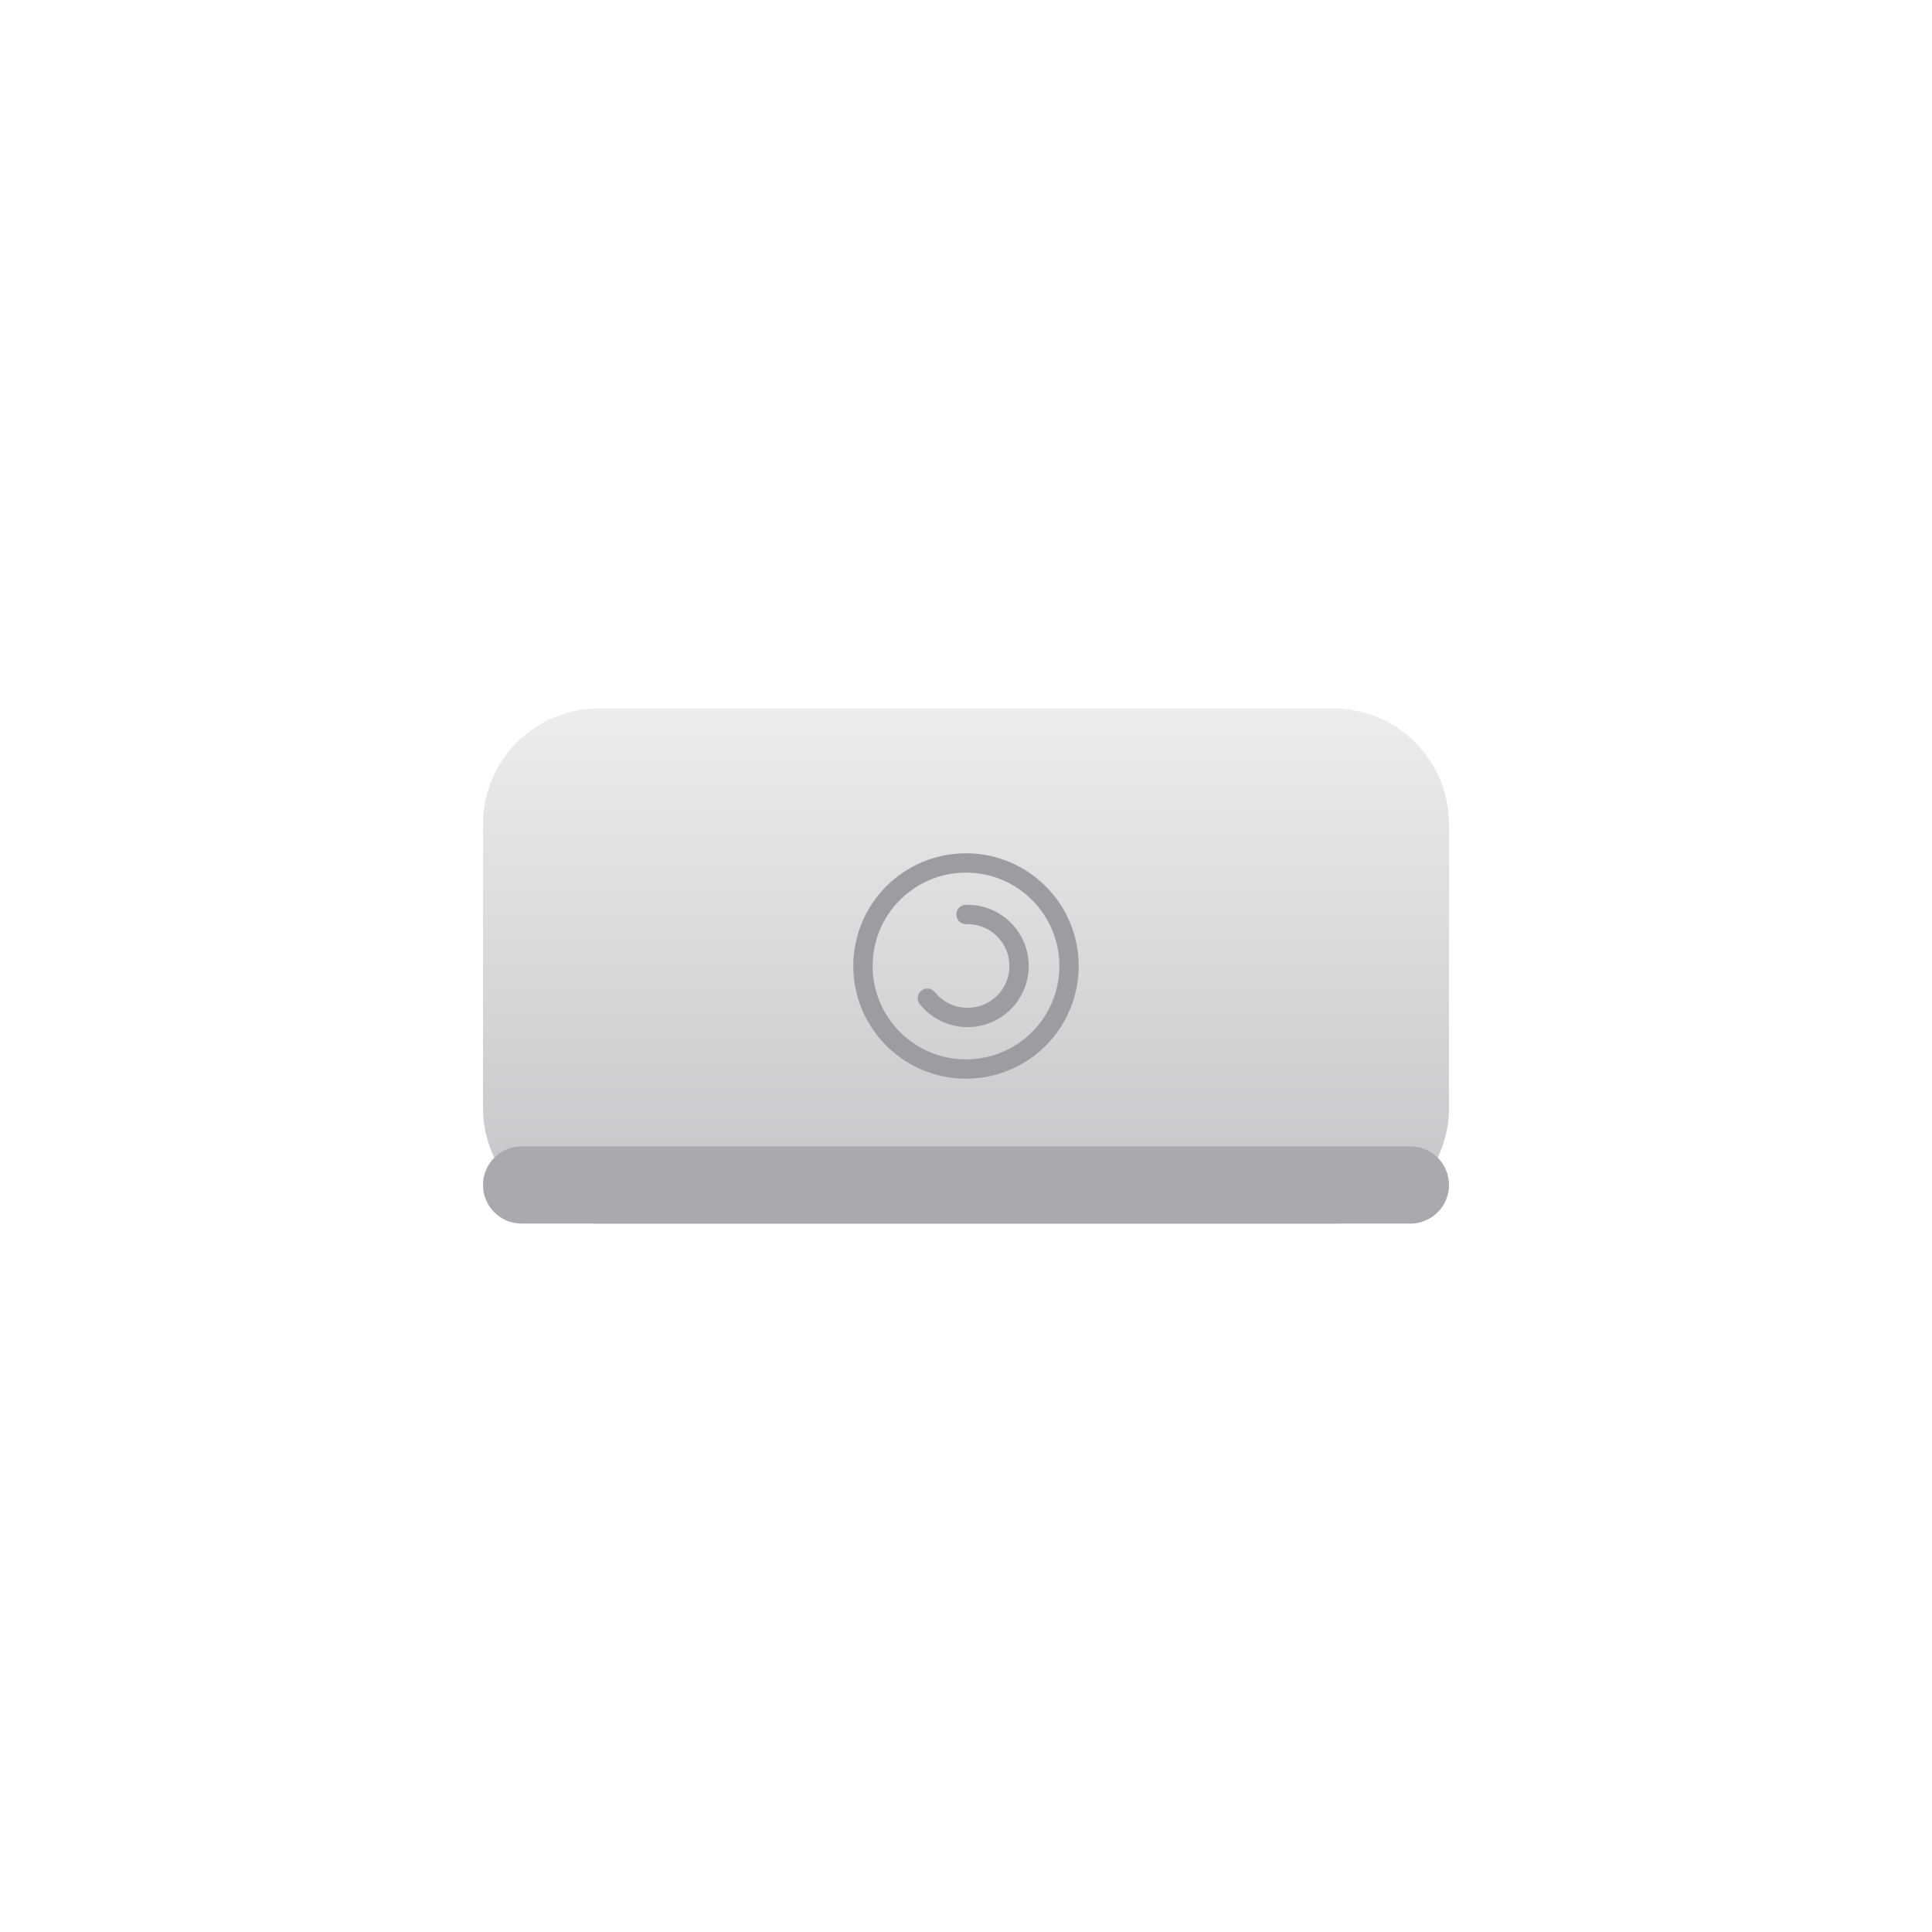
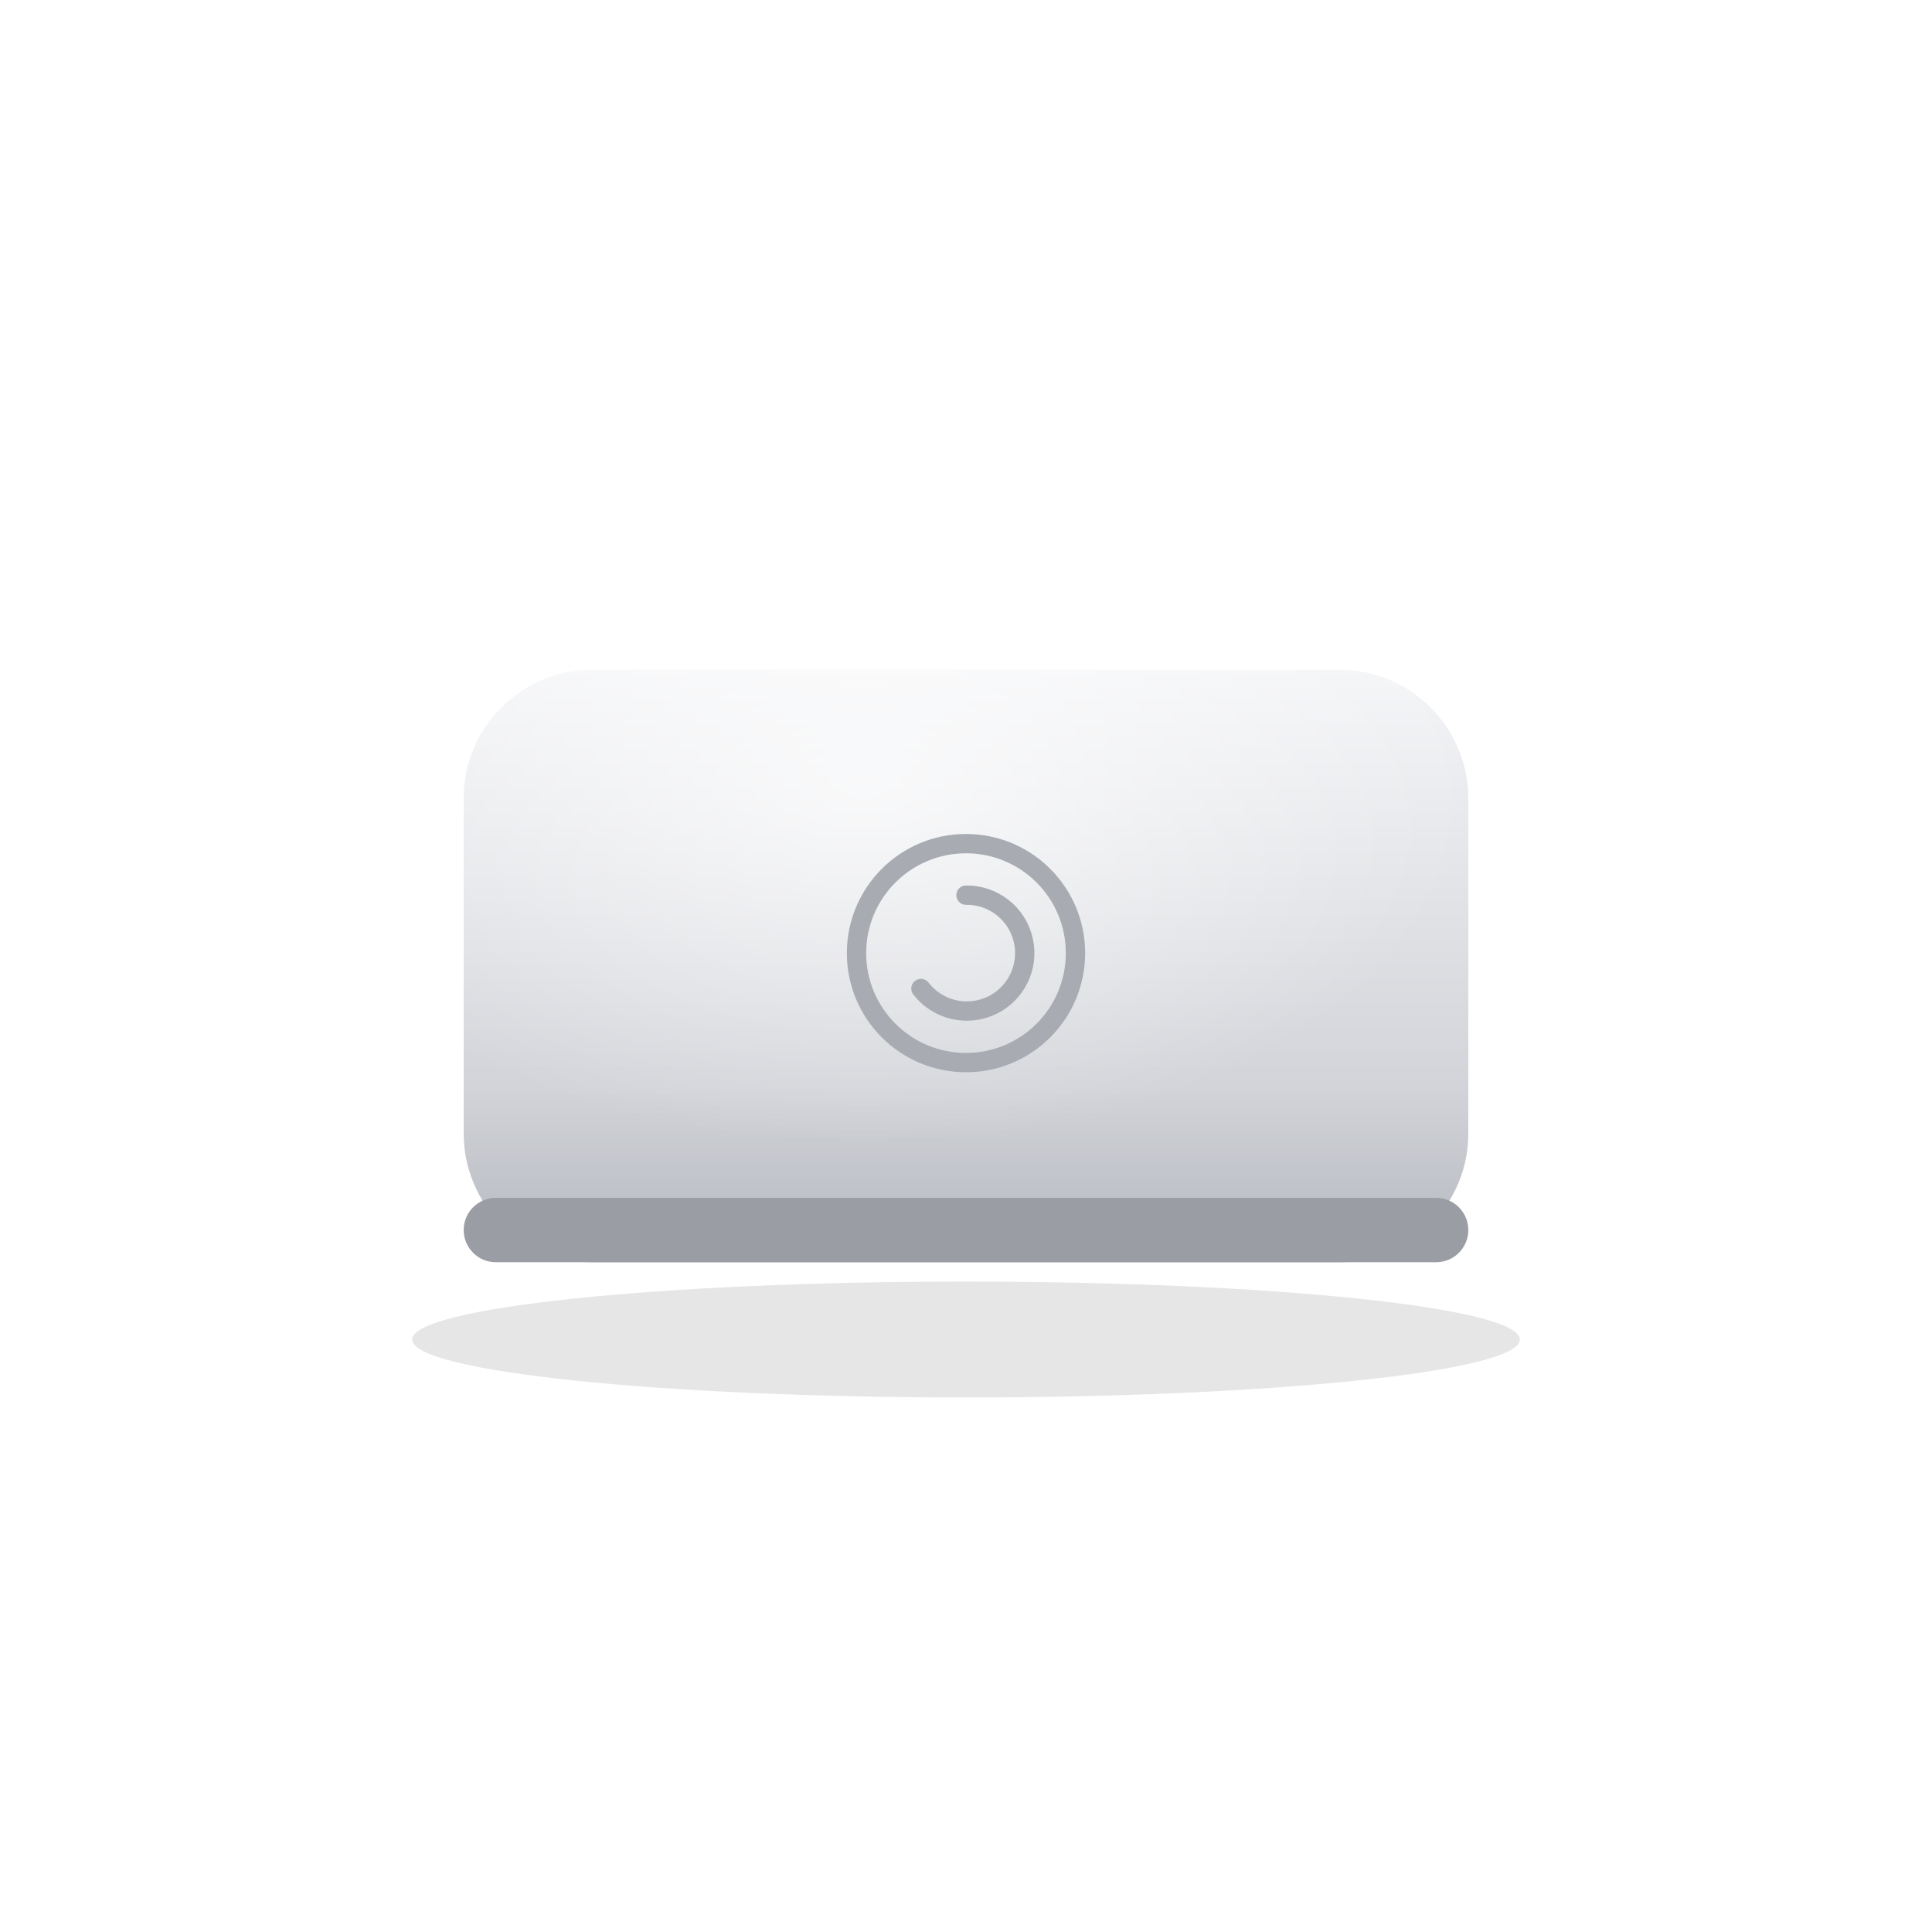
<svg xmlns="http://www.w3.org/2000/svg" viewBox="0 0 300 300">
  <defs>
-     <linearGradient id="mm" x1="0" y1="0" x2="0" y2="1">
-       <stop offset="0" stop-color="#eceded" />
-       <stop offset="1" stop-color="#c2c4c7" />
+     <linearGradient id="nf" x1="0" y1="0" x2="0" y2="1">
+       <stop offset="0" stop-color="#f4f5f7" />
+       <stop offset=".7" stop-color="#d2d4d9" />
+       <stop offset="1" stop-color="#b4b7be" />
    </linearGradient>
+     <radialGradient id="ng" cx=".4" cy=".2" r="1">
+       <stop offset="0" stop-color="#ffffff" stop-opacity=".7" />
+       <stop offset=".6" stop-color="#ffffff" stop-opacity="0" />
+     </radialGradient>
  </defs>
-   <rect x="75" y="110" width="150" height="80" rx="18" fill="url(#mm)" />
-   <rect x="75" y="178" width="150" height="12" rx="6" fill="#a8aaad" />
-   <circle cx="150" cy="150" r="16" fill="none" stroke="#9b9da0" stroke-width="3" />
-   <path d="M150 142a8 8 0 1 1-6 13" fill="none" stroke="#9b9da0" stroke-width="3" stroke-linecap="round" />
+   <ellipse cx="150" cy="208" rx="86" ry="9" fill="#000" opacity=".10" />
+   <rect x="72" y="104" width="156" height="92" rx="20" fill="url(#nf)" />
+   <rect x="72" y="104" width="156" height="92" rx="20" fill="url(#ng)" />
+   <rect x="72" y="186" width="156" height="10" rx="5" fill="#9b9da4" />
+   <circle cx="150" cy="148" r="17" fill="none" stroke="#a8abb2" stroke-width="3" />
+   <path d="M150 139a9 9 0 1 1-7 14.5" fill="none" stroke="#a8abb2" stroke-width="3" stroke-linecap="round" />
</svg>
